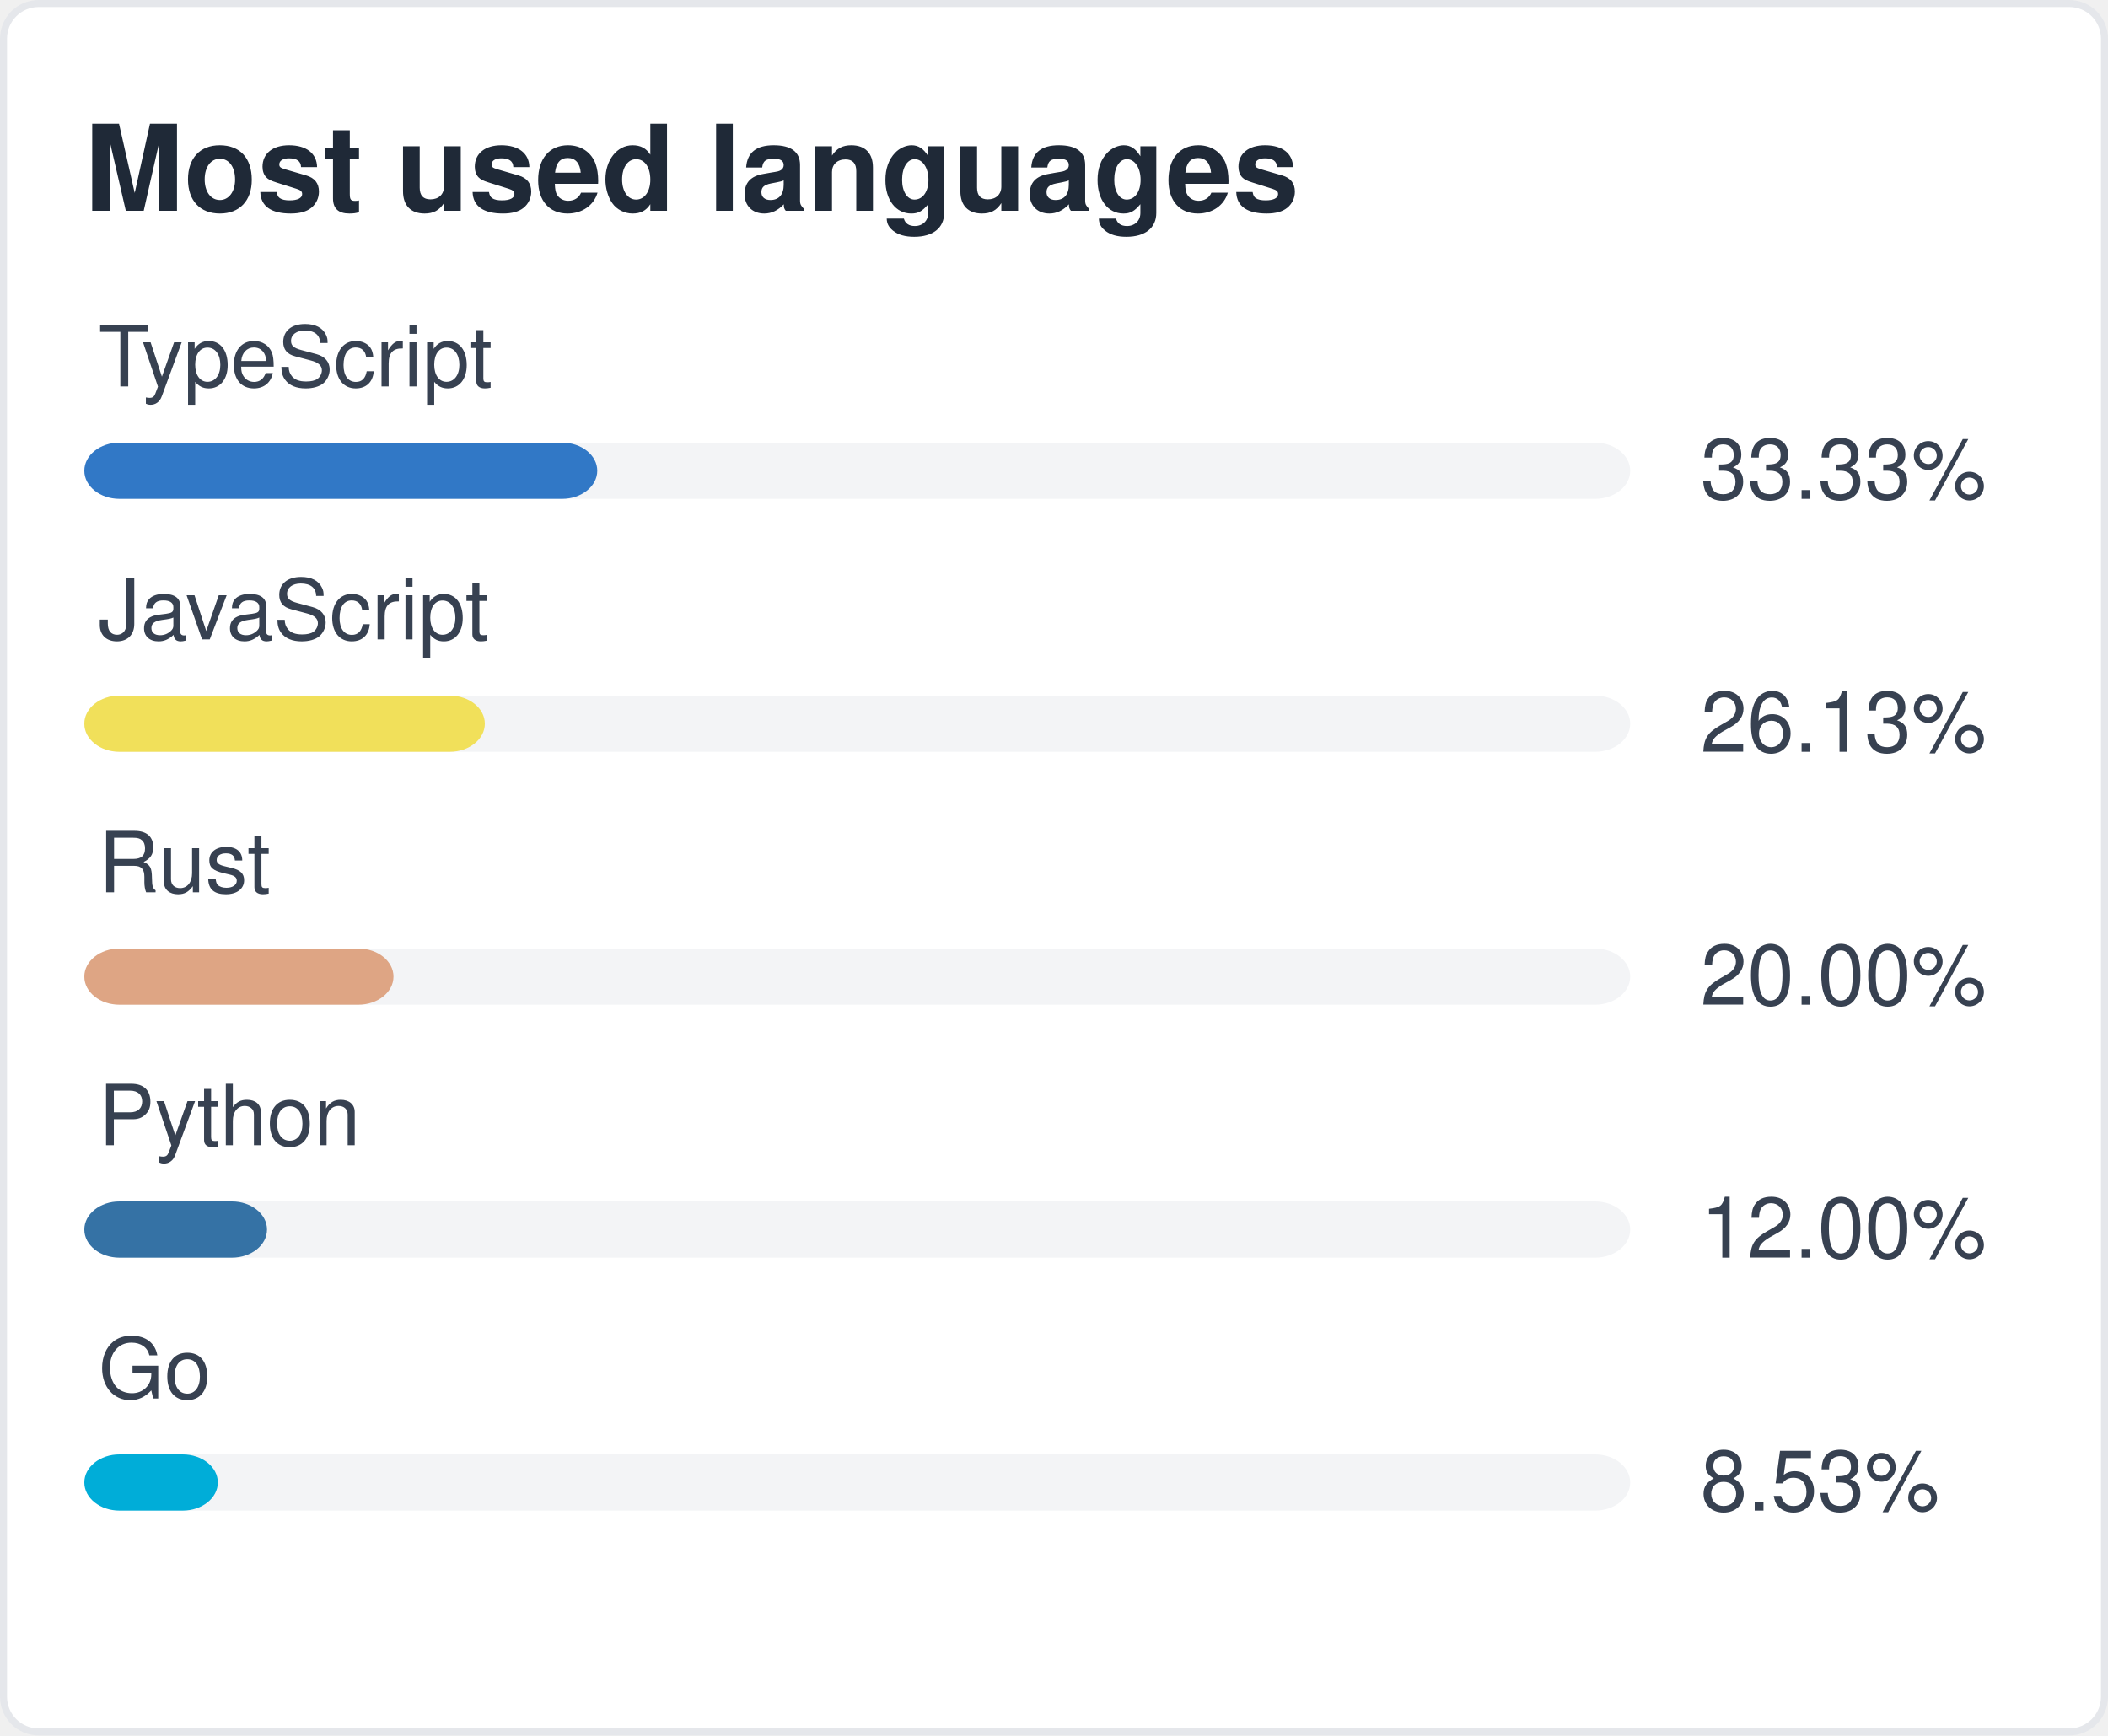
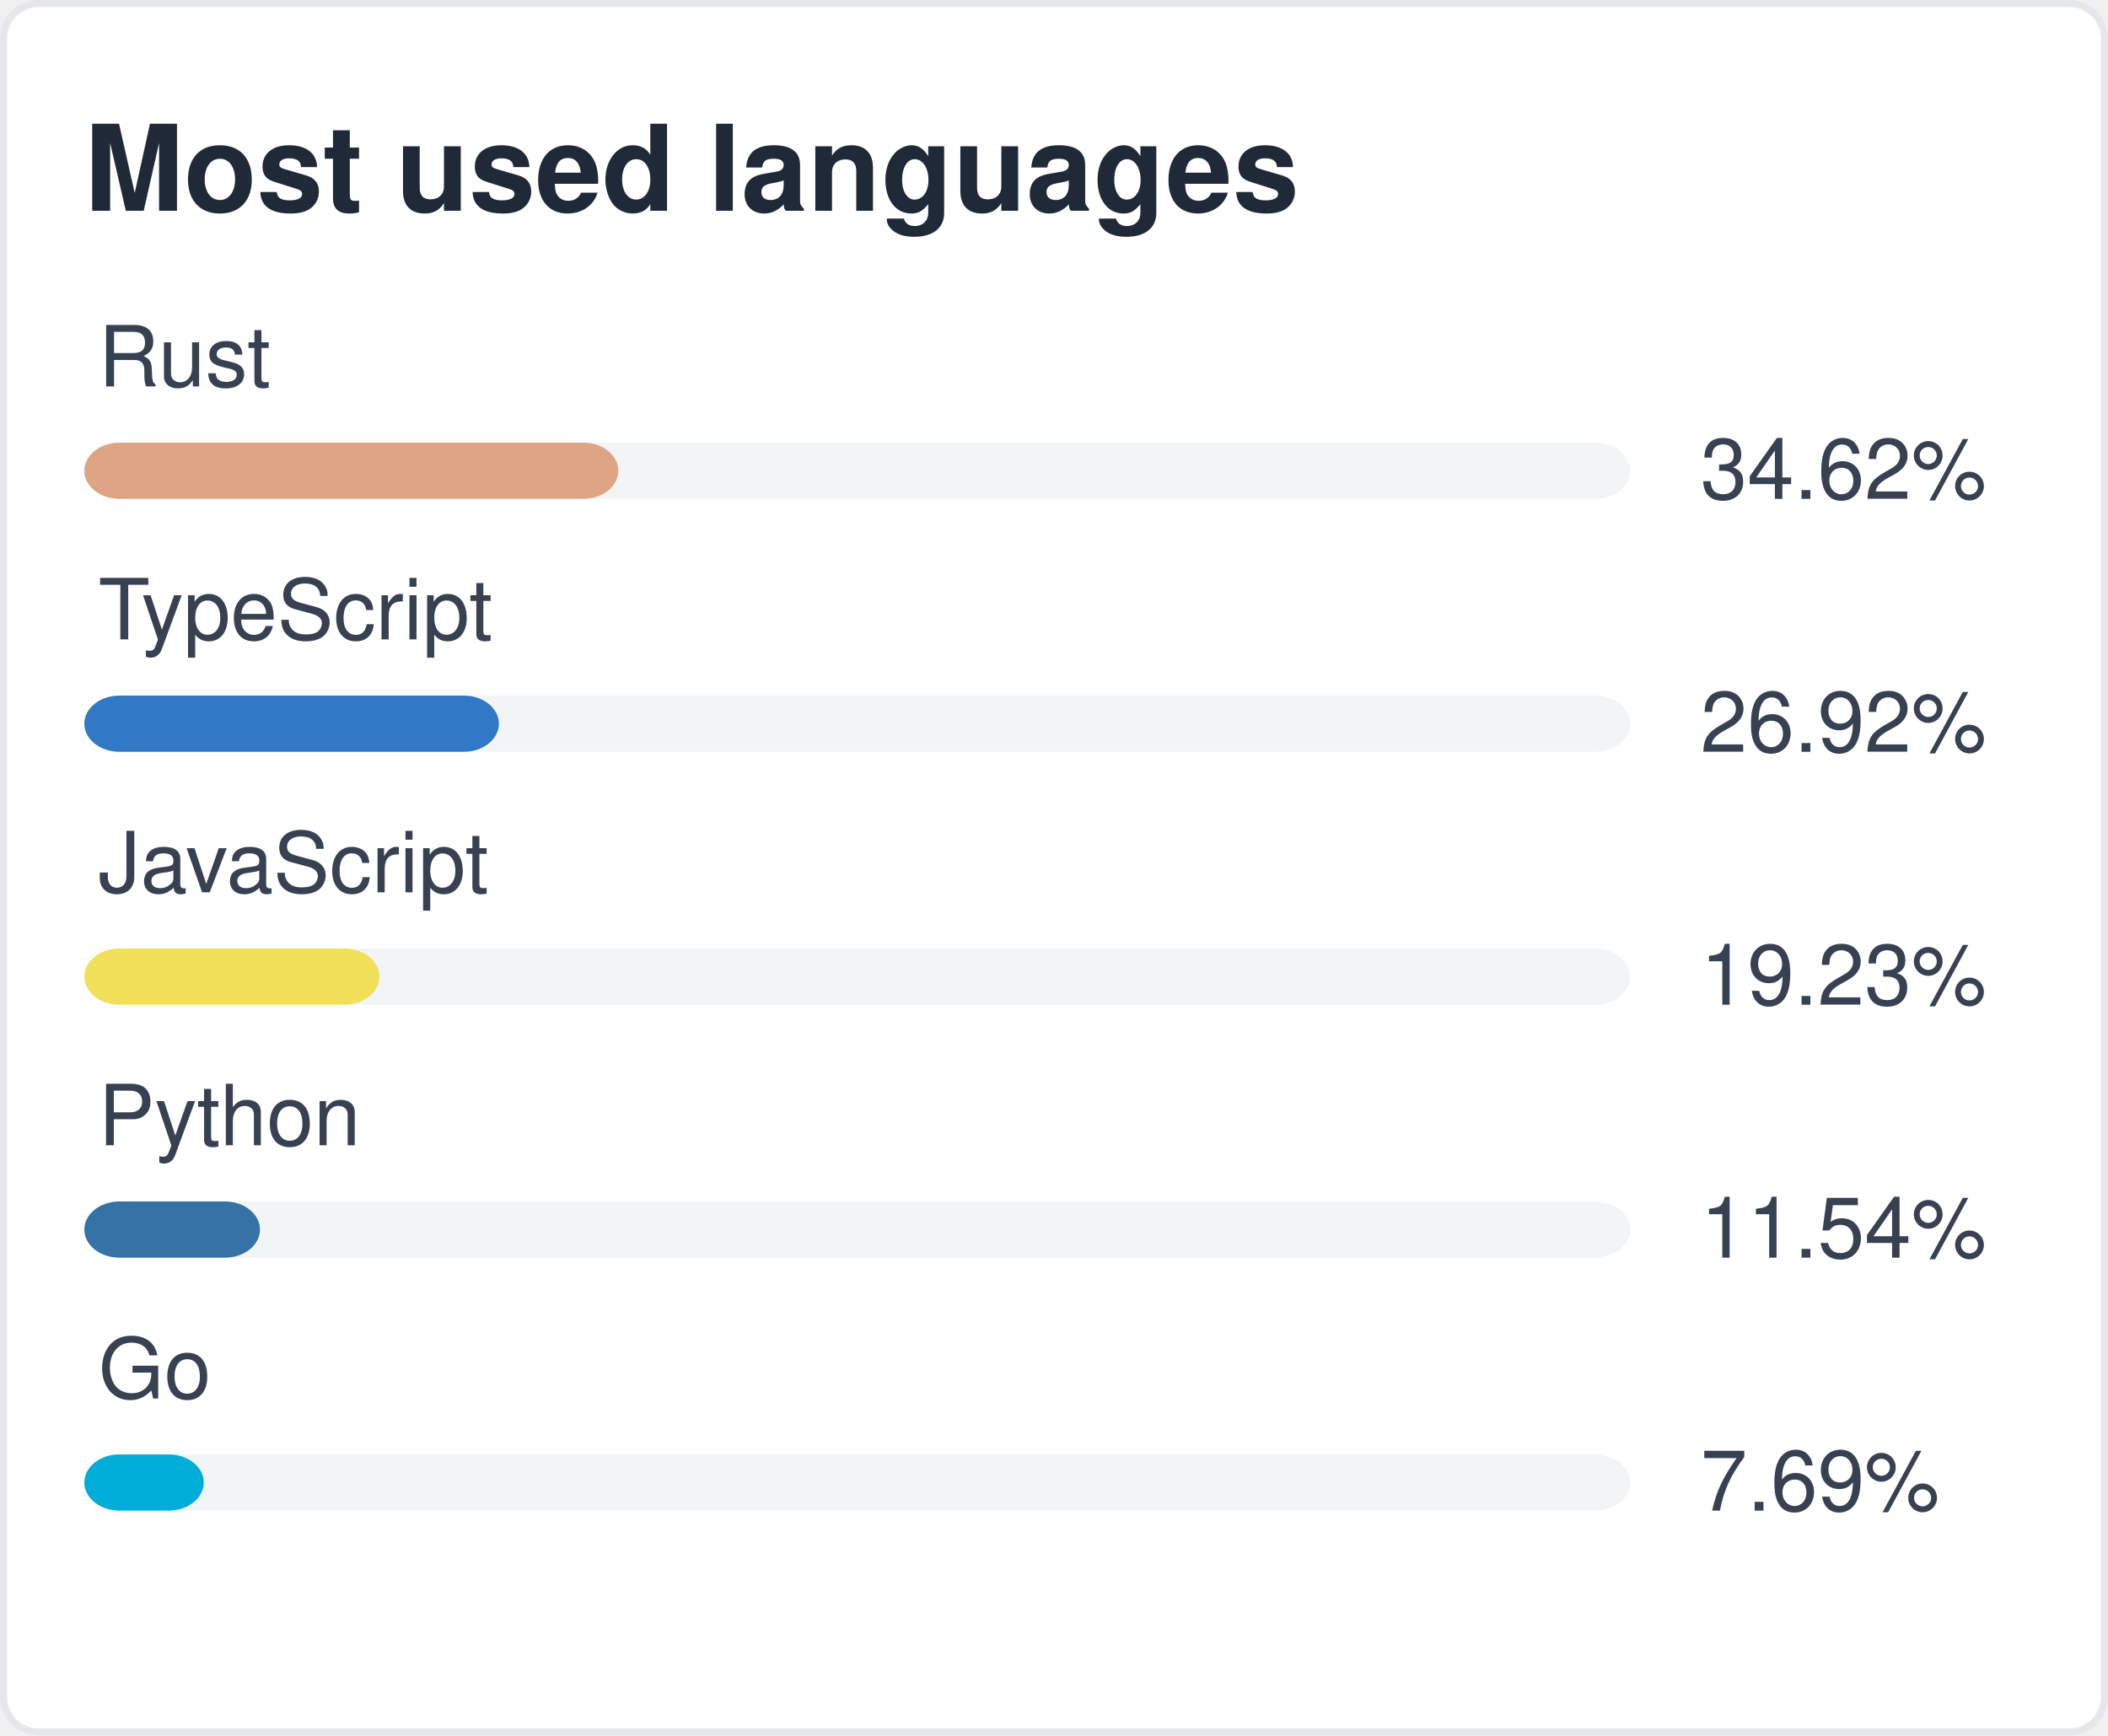
<svg xmlns="http://www.w3.org/2000/svg" width="300" height="247" viewBox="0 0 300 247" fill="none" role="img" aria-labelledby="title-id" aria-describedby="description-id">
  <style>
  /* 
    * Card styles for GitHub StatCrab
    * 
    * This file contains the styles for the base card component.
  */
  
  .title {
    font: 800 17px "Helvetica Neue", Helvetica, Arial, sans-serif;
  }
  
  .statsCard &gt; .row &gt; .label, .statsCard &gt; .row &gt; .value {
    font: 600 15px "Helvetica Neue", Helvetica, Arial, sans-serif;
  }
  
  .langsCard &gt; .row &gt; .label, .langsCard &gt; .row &gt; .value {
    font: 400 12px "Helvetica Neue", Helvetica, Arial, sans-serif;
  }
  
  /**
   * Light theme.
   */
  
  .title {
    fill: #1f2937;
  }
  
  .label, .value {
    fill: #374151;
  }
  
  .icon {
    fill: #1f2937;
  }
  
  .background {
    fill: #ffffff;
    stroke: #e5e7eb;
  }
  
  .progressBarBackground {
    fill: #f3f4f6;
  }
  </style>
  <rect class="background" x="0.5" y="0.5" rx="5" width="299" height="246" stroke-opacity="1" />
  <g transform="translate(12, 30)">
    <text x="0" y="0" class="title">Most used languages</text>
  </g>
  <g class="langsCard" x="0" y="0">
    <g class="row">
-       <text x="14" y="55" class="label">TypeScript</text>
-       <text x="242" y="71" class="value">33.33%</text>
+       <text x="14" y="55" class="label">Rust</text>
+       <text x="242" y="71" class="value">34.62%</text>
      <svg width="220" x="12" y="63">
        <rect rx="5" ry="5" x="0" y="0" width="220" height="8" class="progressBarBackground" />
-         <rect rx="5" ry="5" x="0" y="0" width="73" height="8" fill="#3178c6" />
+         <rect rx="5" ry="5" x="0" y="0" width="76" height="8" fill="#dea584" />
      </svg>
    </g>
    <g class="row">
-       <text x="14" y="91" class="label">JavaScript</text>
-       <text x="242" y="107" class="value">26.13%</text>
+       <text x="14" y="91" class="label">TypeScript</text>
+       <text x="242" y="107" class="value">26.92%</text>
      <svg width="220" x="12" y="99">
        <rect rx="5" ry="5" x="0" y="0" width="220" height="8" class="progressBarBackground" />
-         <rect rx="5" ry="5" x="0" y="0" width="57" height="8" fill="#f1e05a" />
+         <rect rx="5" ry="5" x="0" y="0" width="59" height="8" fill="#3178c6" />
      </svg>
    </g>
    <g class="row">
-       <text x="14" y="127" class="label">Rust</text>
-       <text x="242" y="143" class="value">20.00%</text>
+       <text x="14" y="127" class="label">JavaScript</text>
+       <text x="242" y="143" class="value">19.23%</text>
      <svg width="220" x="12" y="135">
        <rect rx="5" ry="5" x="0" y="0" width="220" height="8" class="progressBarBackground" />
-         <rect rx="5" ry="5" x="0" y="0" width="44" height="8" fill="#dea584" />
+         <rect rx="5" ry="5" x="0" y="0" width="42" height="8" fill="#f1e05a" />
      </svg>
    </g>
    <g class="row">
      <text x="14" y="163" class="label">Python</text>
-       <text x="242" y="179" class="value">12.00%</text>
+       <text x="242" y="179" class="value">11.54%</text>
      <svg width="220" x="12" y="171">
        <rect rx="5" ry="5" x="0" y="0" width="220" height="8" class="progressBarBackground" />
-         <rect rx="5" ry="5" x="0" y="0" width="26" height="8" fill="#3572A5" />
+         <rect rx="5" ry="5" x="0" y="0" width="25" height="8" fill="#3572A5" />
      </svg>
    </g>
    <g class="row">
      <text x="14" y="199" class="label">Go</text>
-       <text x="242" y="215" class="value">8.53%</text>
+       <text x="242" y="215" class="value">7.69%</text>
      <svg width="220" x="12" y="207">
        <rect rx="5" ry="5" x="0" y="0" width="220" height="8" class="progressBarBackground" />
-         <rect rx="5" ry="5" x="0" y="0" width="19" height="8" fill="#00ADD8" />
+         <rect rx="5" ry="5" x="0" y="0" width="17" height="8" fill="#00ADD8" />
      </svg>
    </g>
  </g>
</svg>
